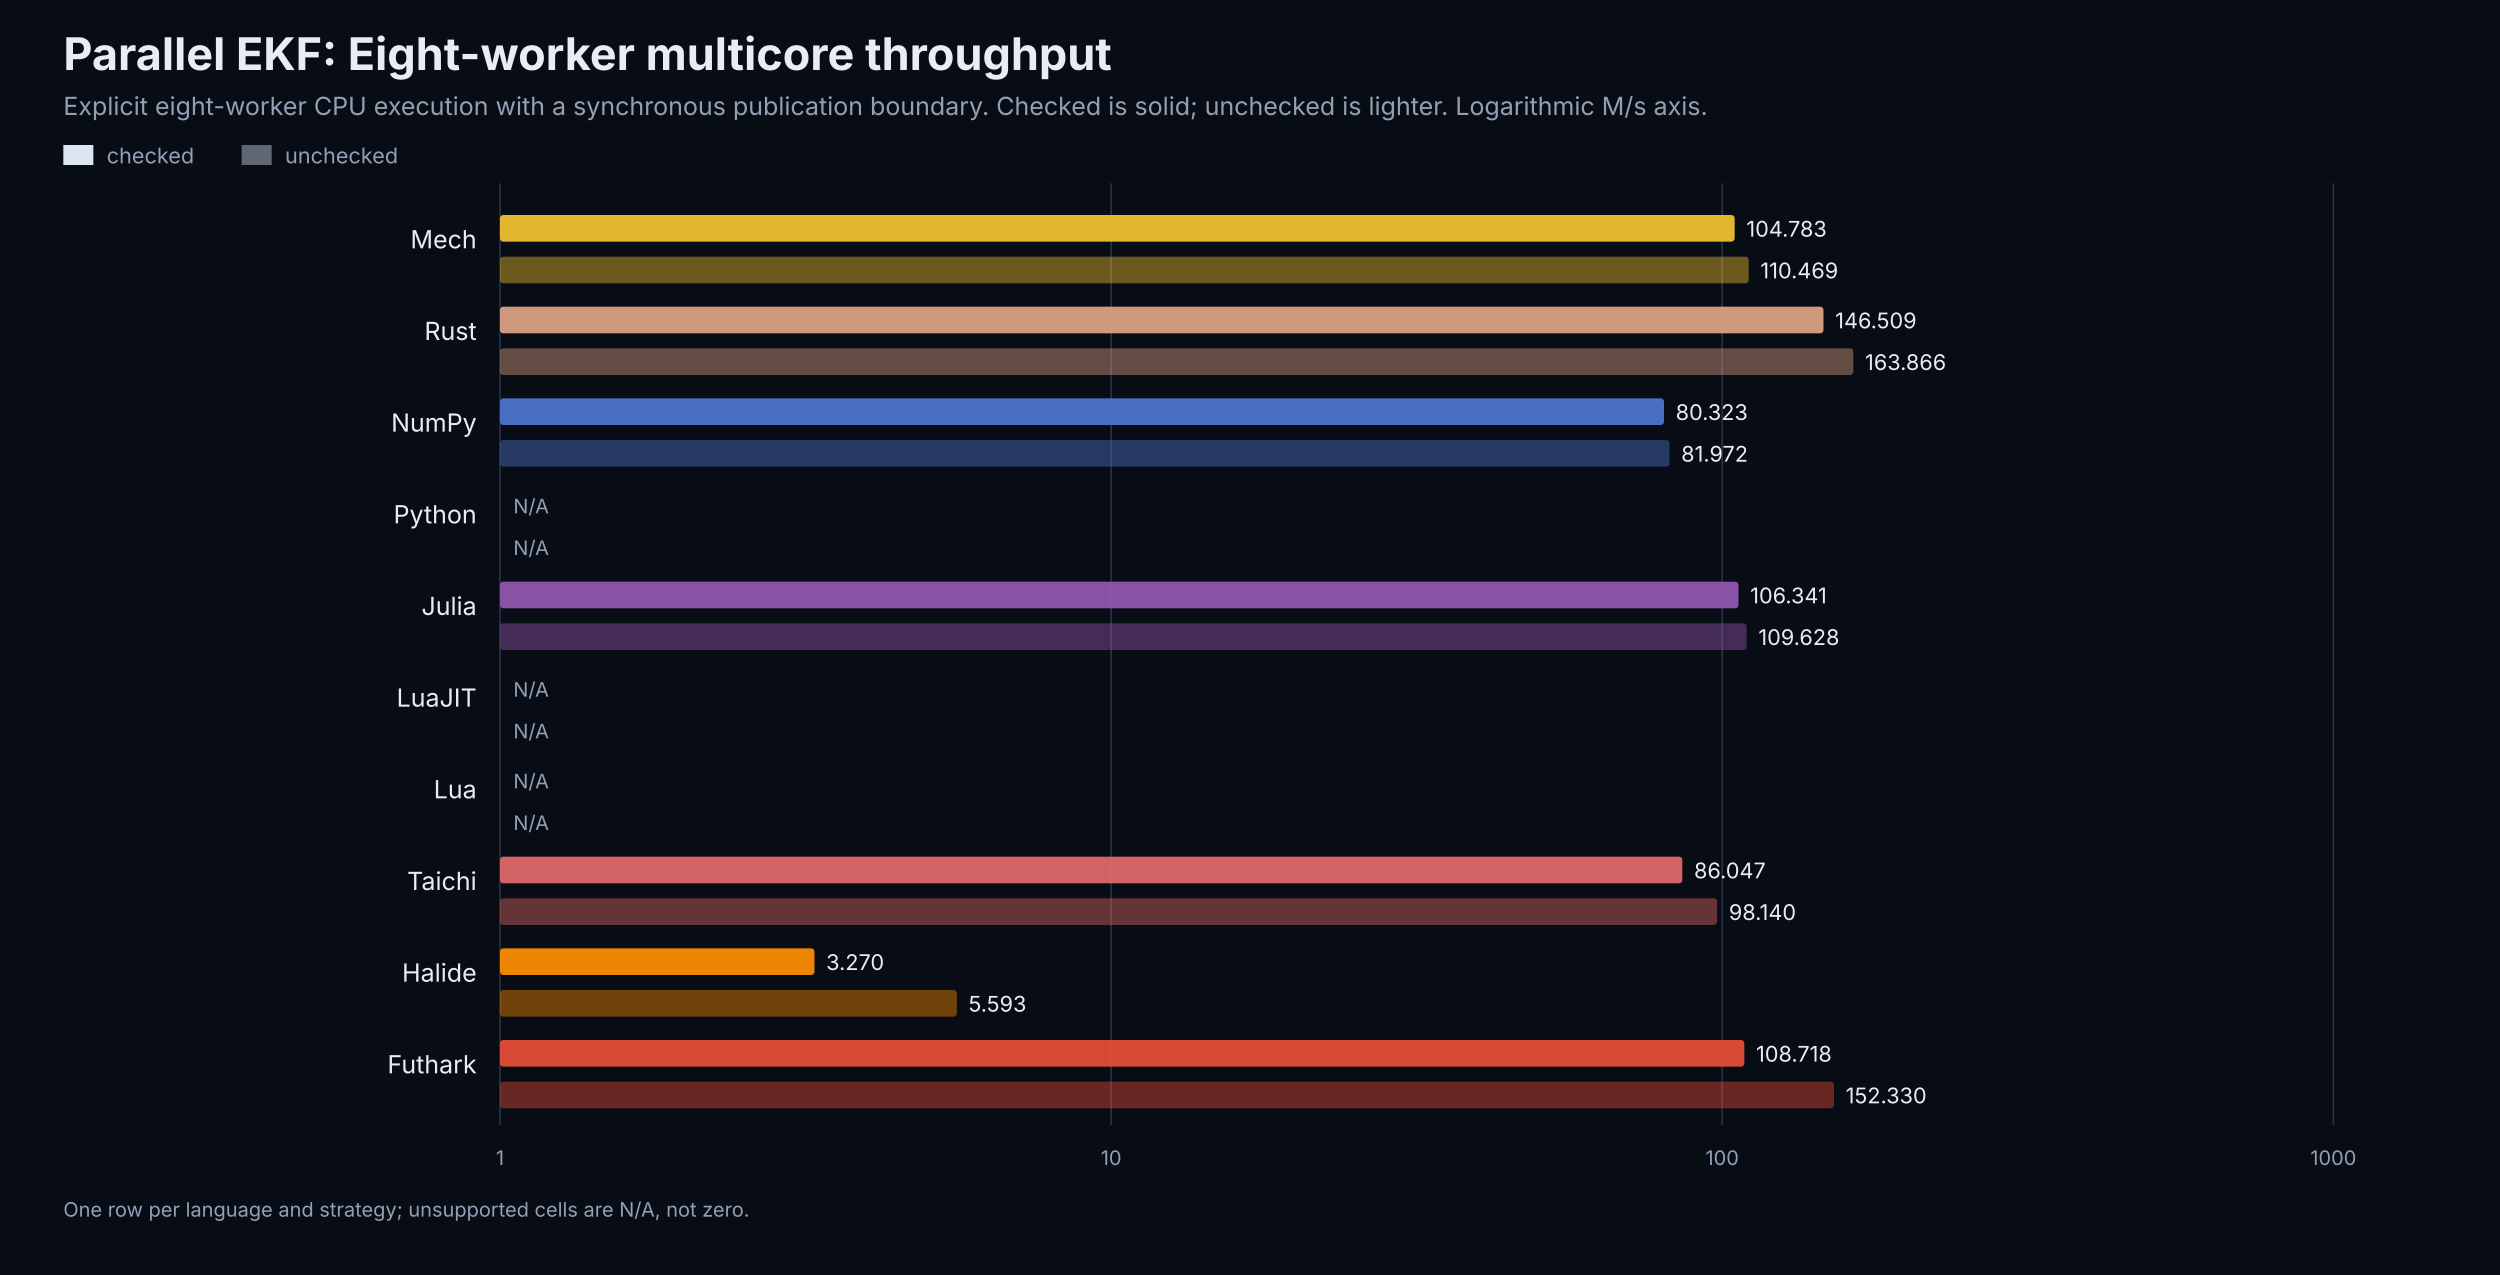
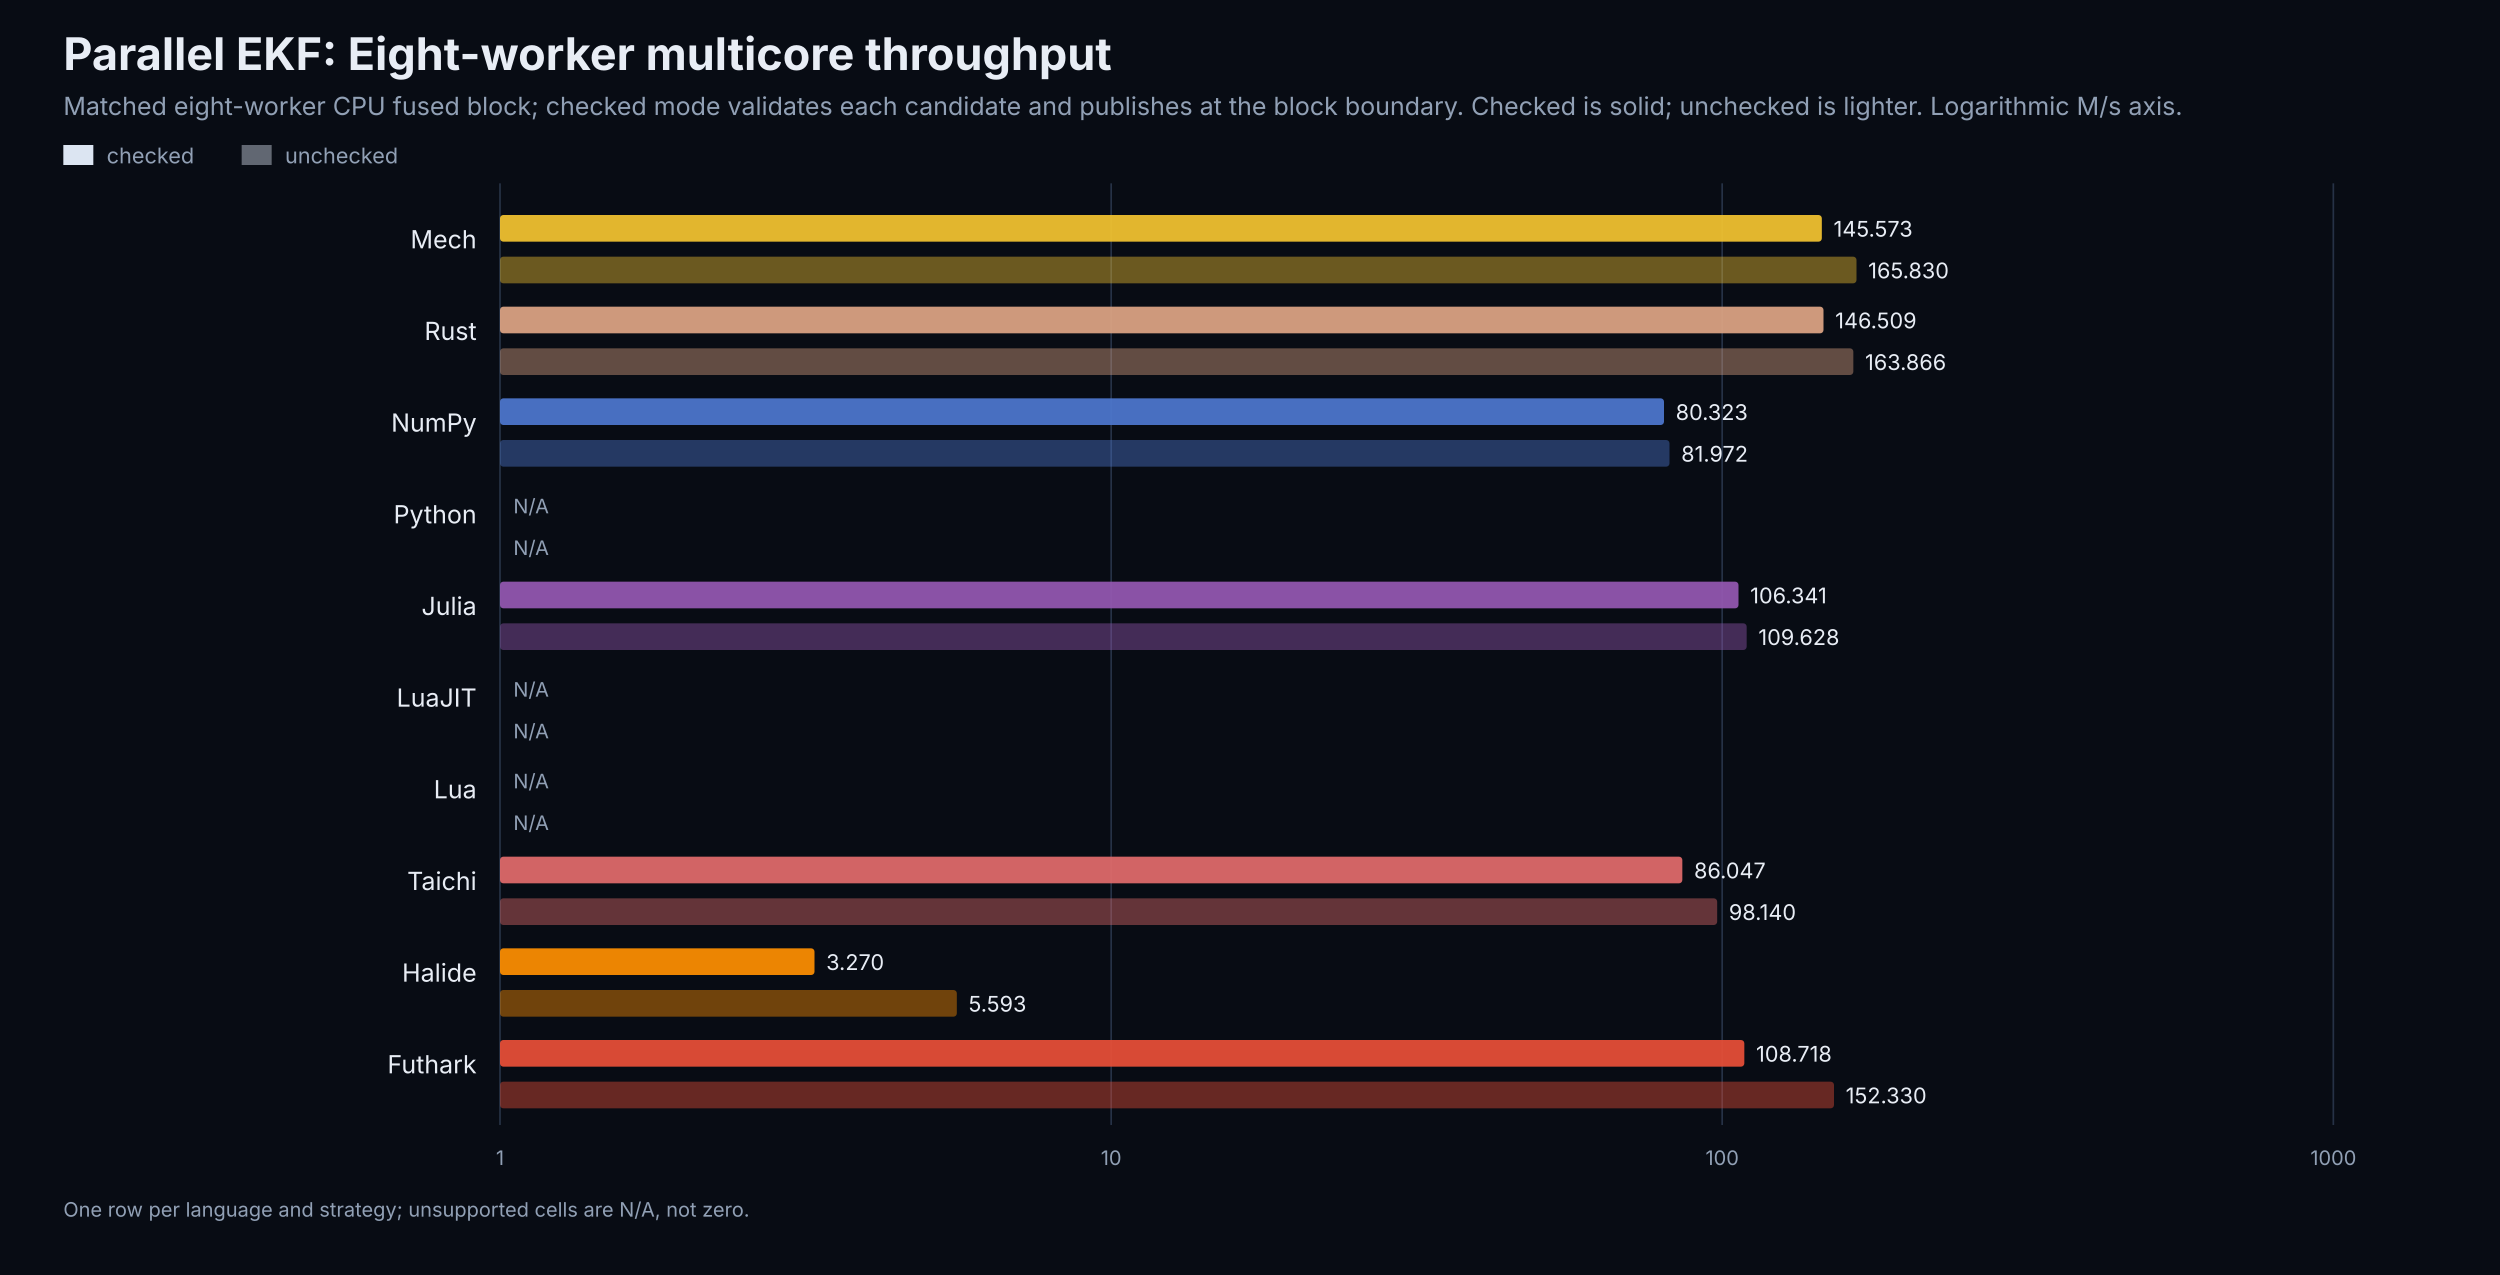
<svg xmlns="http://www.w3.org/2000/svg" width="1500" height="765" viewBox="0 0 1500 765">
  <rect width="100%" height="100%" fill="#080c14" />
  <style>text{font-family:-apple-system,BlinkMacSystemFont,"Segoe UI",sans-serif;fill:#e8edf5}.muted{fill:#91a0b5}.grid{stroke:#263246;stroke-width:1}.label{font-size:15px}.value{font-size:13px;font-variant-numeric:tabular-nums}</style>
  <text x="38" y="42" font-size="27" font-weight="700">Parallel EKF: Eight-worker multicore throughput</text>
-   <text x="38" y="69" class="muted" font-size="15">Explicit eight-worker CPU execution with a synchronous publication boundary. Checked is solid; unchecked is lighter. Logarithmic M/s axis.</text>
+   <text x="38" y="69" class="muted" font-size="15">Matched eight-worker CPU fused block; checked mode validates each candidate and publishes at the block boundary. Checked is solid; unchecked is lighter. Logarithmic M/s axis.</text>
  <rect x="38" y="87" width="18" height="12" fill="#dce5f2" />
  <text x="64" y="98" class="muted" font-size="13">checked</text>
  <rect x="145" y="87" width="18" height="12" fill="#dce5f2" opacity="0.42" />
  <text x="171" y="98" class="muted" font-size="13">unchecked</text>
  <line x1="300.0" y1="110" x2="300.0" y2="675" class="grid" />
  <text x="300.0" y="699" text-anchor="middle" class="muted" font-size="12">1</text>
  <line x1="666.7" y1="110" x2="666.7" y2="675" class="grid" />
  <text x="666.7" y="699" text-anchor="middle" class="muted" font-size="12">10</text>
  <line x1="1033.3" y1="110" x2="1033.3" y2="675" class="grid" />
  <text x="1033.3" y="699" text-anchor="middle" class="muted" font-size="12">100</text>
  <line x1="1400.0" y1="110" x2="1400.0" y2="675" class="grid" />
  <text x="1400.0" y="699" text-anchor="middle" class="muted" font-size="12">1000</text>
  <text x="286" y="149" text-anchor="end" class="label">Mech</text>
-   <rect x="300" y="129" width="740.8" height="16" rx="2" fill="#f4c430" opacity="0.92" />
-   <text x="1047.8" y="142" class="value">104.783</text>
-   <rect x="300" y="154" width="749.2" height="16" rx="2" fill="#f4c430" opacity="0.42" />
-   <text x="1056.2" y="167" class="value">110.469</text>
+   <rect x="300" y="129" width="793.1" height="16" rx="2" fill="#f4c430" opacity="0.92" />
+   <text x="1100.1" y="142" class="value">145.573</text>
+   <rect x="300" y="154" width="813.9" height="16" rx="2" fill="#f4c430" opacity="0.42" />
+   <text x="1120.9" y="167" class="value">165.830</text>
  <text x="286" y="204" text-anchor="end" class="label">Rust</text>
  <rect x="300" y="184" width="794.1" height="16" rx="2" fill="#dea584" opacity="0.92" />
  <text x="1101.1" y="197" class="value">146.509</text>
  <rect x="300" y="209" width="812.0" height="16" rx="2" fill="#dea584" opacity="0.42" />
  <text x="1119.0" y="222" class="value">163.866</text>
  <text x="286" y="259" text-anchor="end" class="label">NumPy</text>
  <rect x="300" y="239" width="698.4" height="16" rx="2" fill="#4d77cf" opacity="0.92" />
  <text x="1005.4" y="252" class="value">80.323</text>
  <rect x="300" y="264" width="701.7" height="16" rx="2" fill="#4d77cf" opacity="0.42" />
  <text x="1008.7" y="277" class="value">81.972</text>
  <text x="286" y="314" text-anchor="end" class="label">Python</text>
  <text x="308" y="308" class="muted" font-size="12">N/A</text>
  <text x="308" y="333" class="muted" font-size="12">N/A</text>
  <text x="286" y="369" text-anchor="end" class="label">Julia</text>
  <rect x="300" y="349" width="743.1" height="16" rx="2" fill="#9558b2" opacity="0.92" />
  <text x="1050.1" y="362" class="value">106.341</text>
  <rect x="300" y="374" width="748.0" height="16" rx="2" fill="#9558b2" opacity="0.42" />
  <text x="1055.0" y="387" class="value">109.628</text>
  <text x="286" y="424" text-anchor="end" class="label">LuaJIT</text>
  <text x="308" y="418" class="muted" font-size="12">N/A</text>
  <text x="308" y="443" class="muted" font-size="12">N/A</text>
  <text x="286" y="479" text-anchor="end" class="label">Lua</text>
  <text x="308" y="473" class="muted" font-size="12">N/A</text>
  <text x="308" y="498" class="muted" font-size="12">N/A</text>
  <text x="286" y="534" text-anchor="end" class="label">Taichi</text>
  <rect x="300" y="514" width="709.4" height="16" rx="2" fill="#e36b6b" opacity="0.92" />
  <text x="1016.4" y="527" class="value">86.047</text>
  <rect x="300" y="539" width="730.3" height="16" rx="2" fill="#e36b6b" opacity="0.42" />
  <text x="1037.3" y="552" class="value">98.140</text>
  <text x="286" y="589" text-anchor="end" class="label">Halide</text>
  <rect x="300" y="569" width="188.7" height="16" rx="2" fill="#ff8f00" opacity="0.92" />
  <text x="495.7" y="582" class="value">3.270</text>
  <rect x="300" y="594" width="274.1" height="16" rx="2" fill="#ff8f00" opacity="0.42" />
  <text x="581.1" y="607" class="value">5.593</text>
  <text x="286" y="644" text-anchor="end" class="label">Futhark</text>
  <rect x="300" y="624" width="746.6" height="16" rx="2" fill="#e94f37" opacity="0.92" />
  <text x="1053.6" y="637" class="value">108.718</text>
  <rect x="300" y="649" width="800.4" height="16" rx="2" fill="#e94f37" opacity="0.42" />
  <text x="1107.4" y="662" class="value">152.330</text>
  <text x="38" y="730" class="muted" font-size="12">One row per language and strategy; unsupported cells are N/A, not zero.</text>
</svg>
